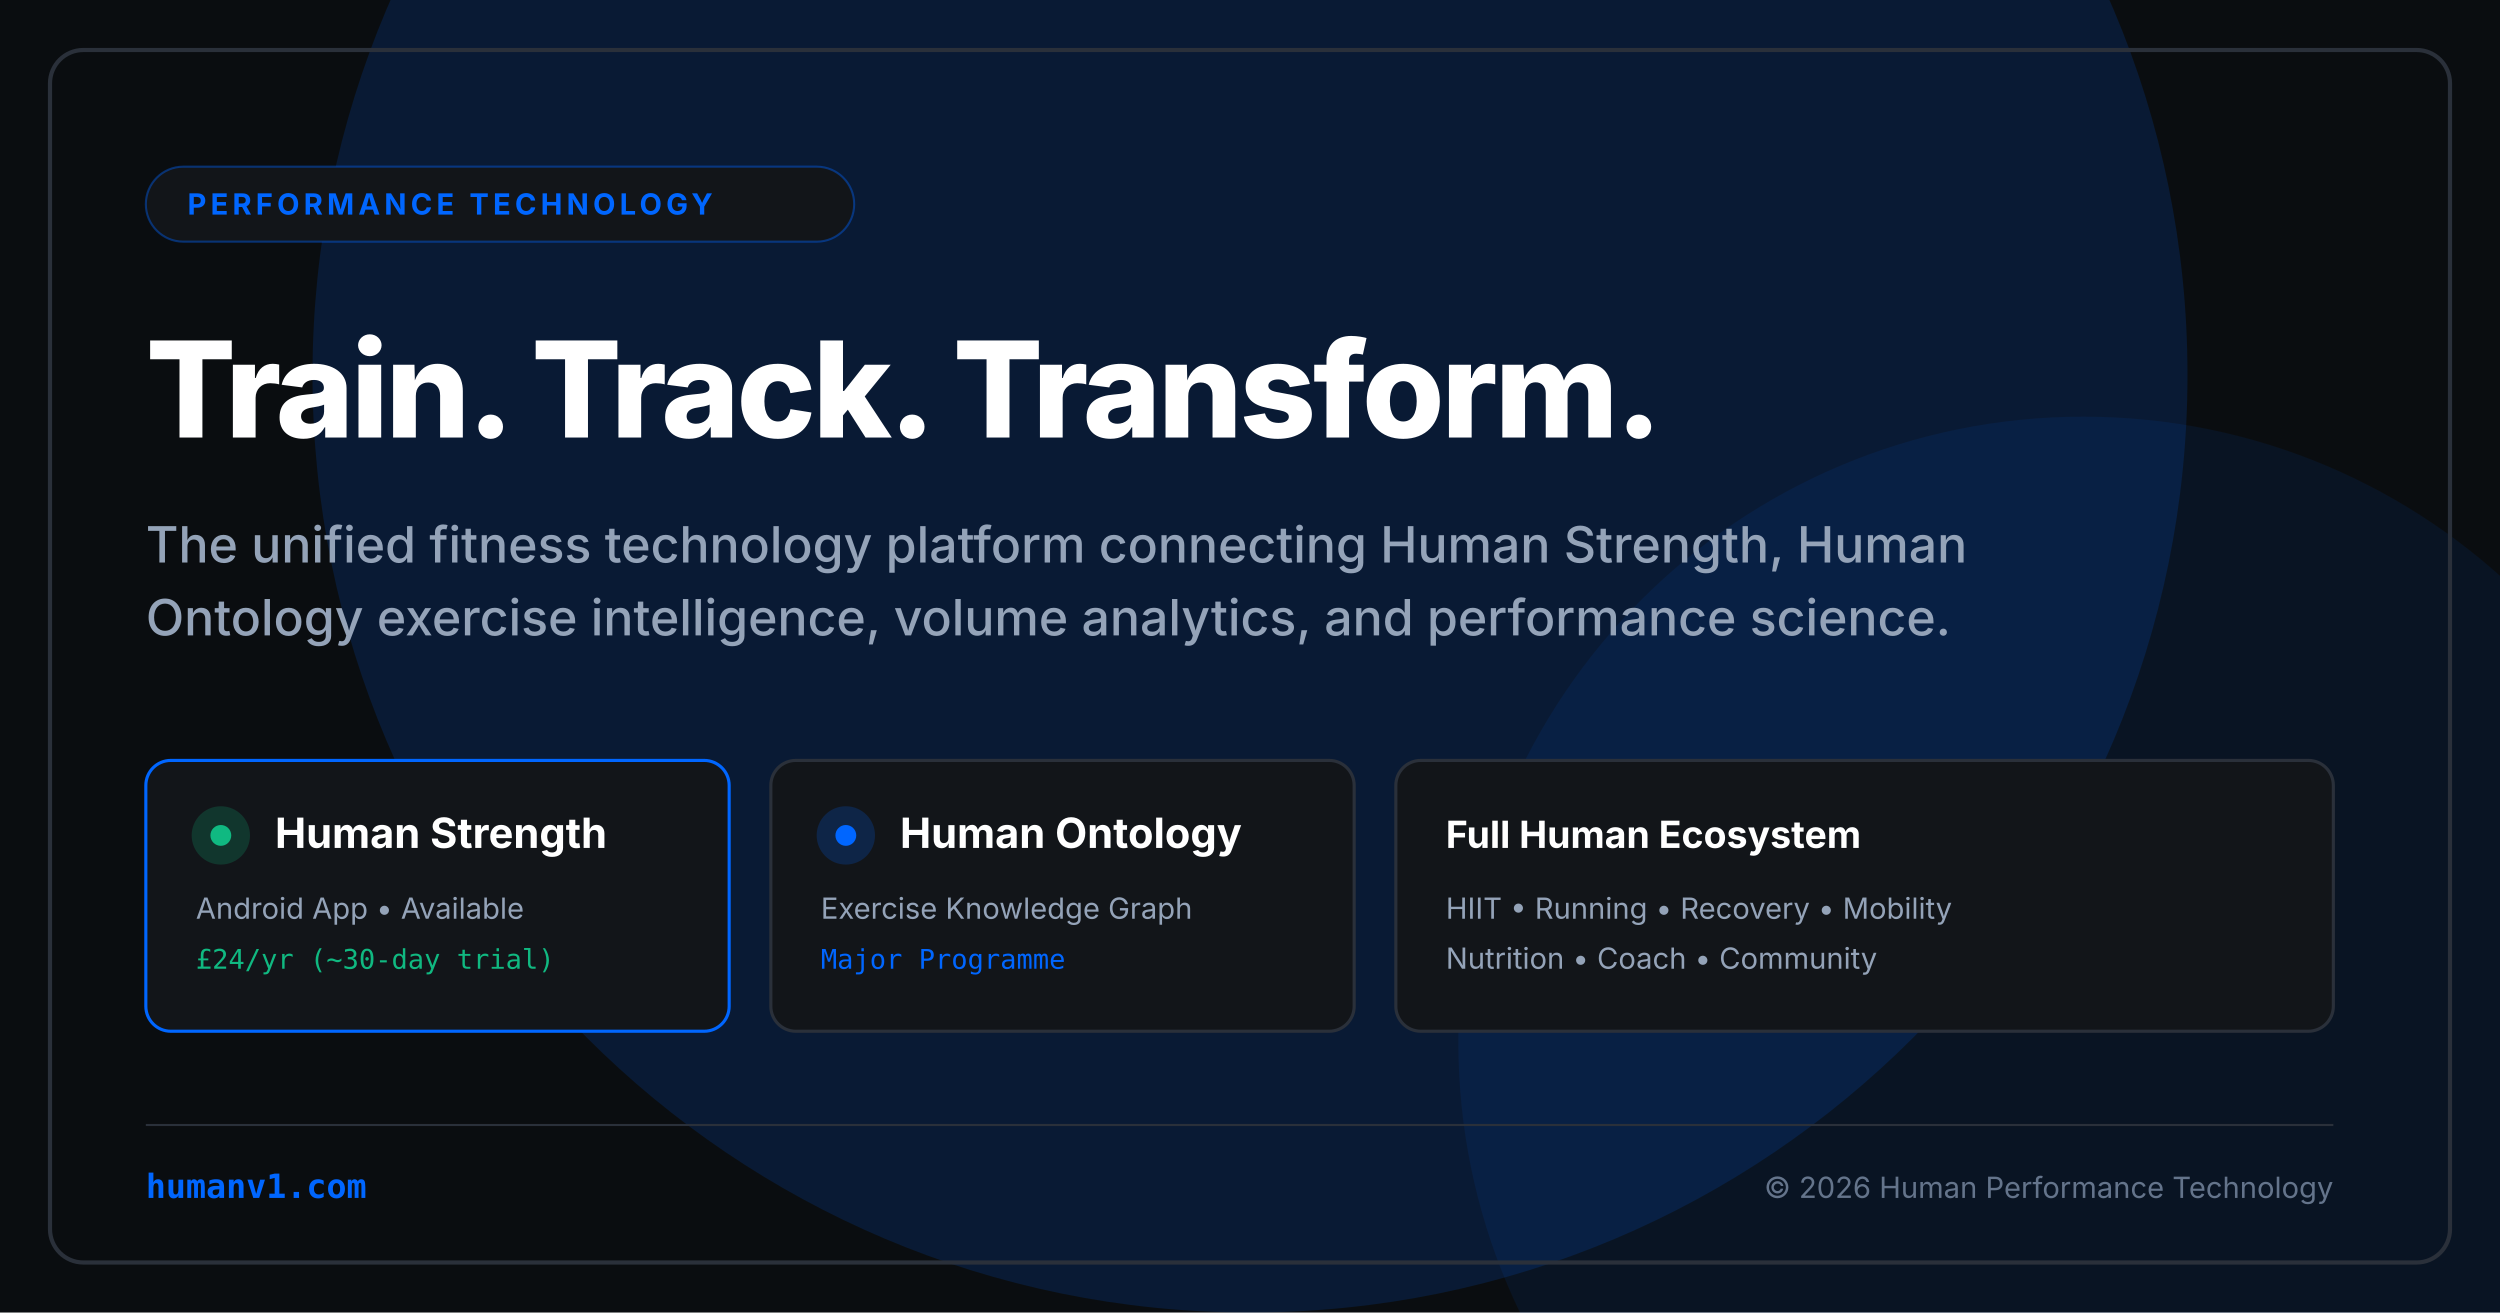
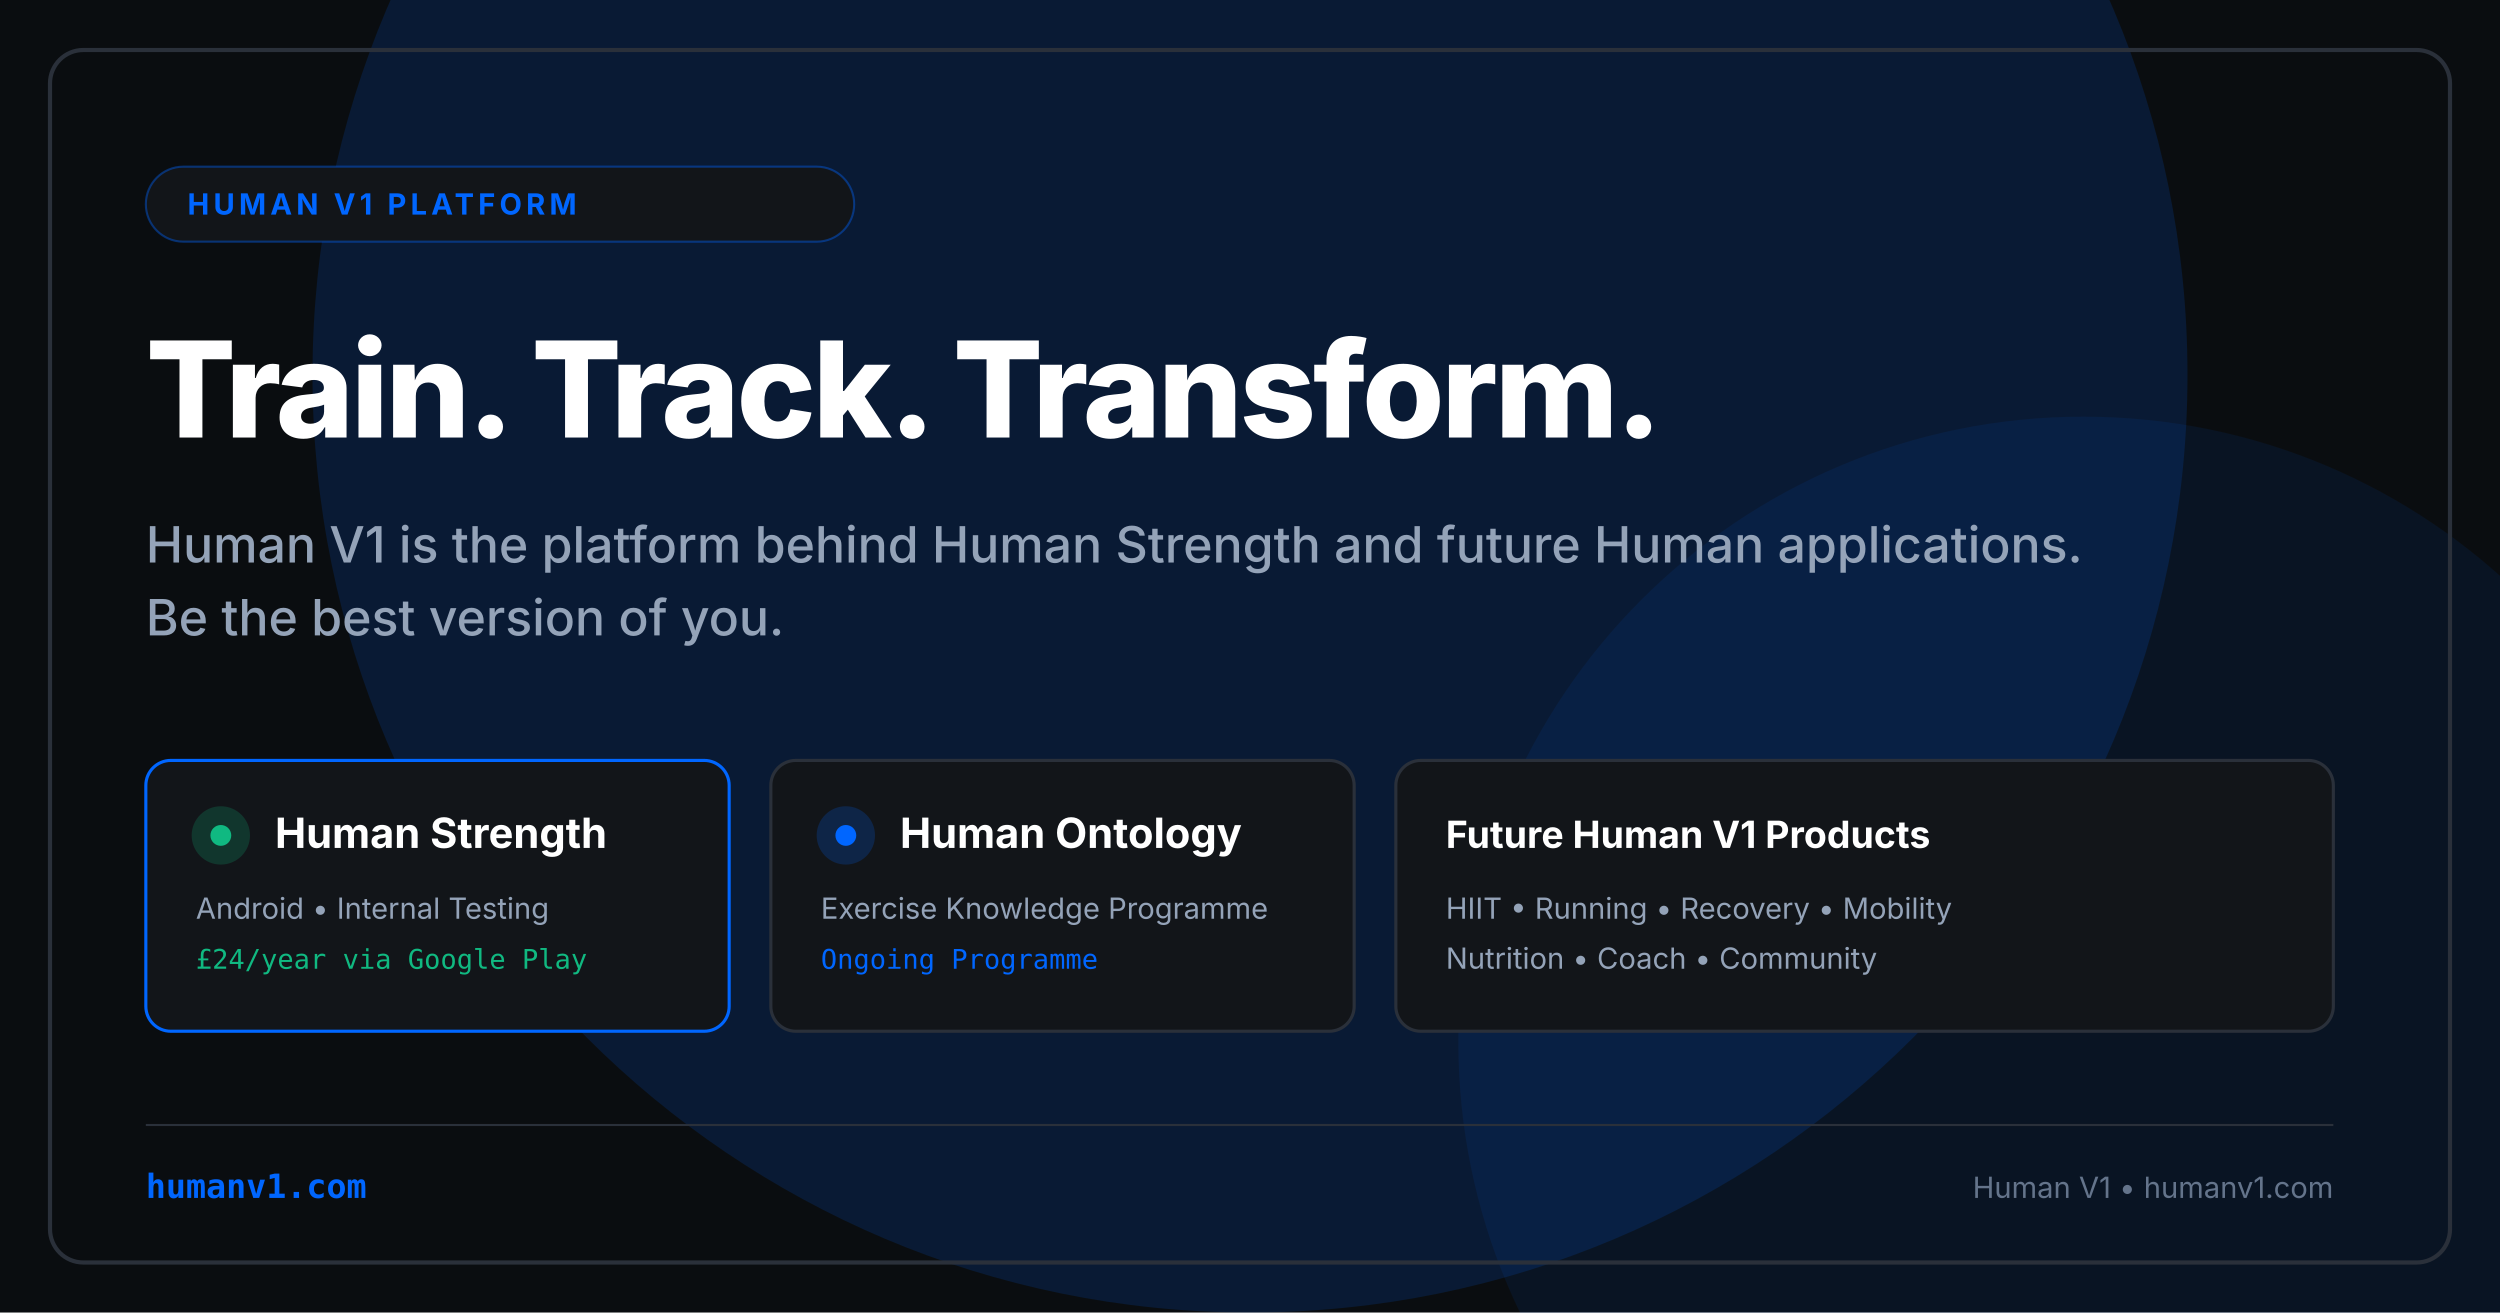
<svg xmlns="http://www.w3.org/2000/svg" width="1200" height="630" viewBox="0 0 1200 630" fill="none">
  <rect width="1200" height="630" fill="#0A0D10" />
  <circle cx="600" cy="180" r="450" fill="#0066FF" fill-opacity="0.15" />
  <circle cx="1000" cy="500" r="300" fill="#0066FF" fill-opacity="0.08" />
  <rect x="24" y="24" width="1152" height="582" rx="16" stroke="#2A303A" stroke-width="2" />
  <rect x="70" y="80" width="340" height="36" rx="18" fill="#121519" stroke="#0066FF" stroke-opacity="0.4" />
-   <text x="90" y="103" font-family="system-ui, -apple-system, sans-serif" font-weight="700" font-size="14" fill="#0066FF" letter-spacing="2">PERFORMANCE TECHNOLOGY</text>
+   <text x="90" y="103" font-family="system-ui, -apple-system, sans-serif" font-weight="700" font-size="14" fill="#0066FF" letter-spacing="2">HUMAN V1 PLATFORM</text>
  <text x="70" y="210" font-family="system-ui, -apple-system, sans-serif" font-weight="800" font-size="64" fill="#FFFFFF" letter-spacing="-1.5">Train. Track. Transform.</text>
  <text x="70" y="270" font-family="system-ui, -apple-system, sans-serif" font-weight="500" font-size="24" fill="#94A3B8" width="1000">
-     The unified fitness technology platform connecting Human Strength, Human
+     Human V1 is the platform behind Human Strength and future Human applications.
  </text>
  <text x="70" y="305" font-family="system-ui, -apple-system, sans-serif" font-weight="500" font-size="24" fill="#94A3B8">
-     Ontology exercise intelligence, volume analytics, and performance science.
+     Be the best version of you.
  </text>
  <g transform="translate(70, 365)">
    <rect width="280" height="130" rx="12" fill="#121519" stroke="#0066FF" stroke-width="1.5" />
    <circle cx="36" cy="36" r="14" fill="#10B981" fill-opacity="0.2" />
    <circle cx="36" cy="36" r="5" fill="#10B981" />
    <text x="62" y="42" font-family="system-ui, -apple-system, sans-serif" font-weight="700" font-size="20" fill="#FFFFFF">Human Strength</text>
-     <text x="24" y="76" font-family="system-ui, -apple-system, sans-serif" font-size="14" fill="#94A3B8">Android App • Available</text>
-     <text x="24" y="100" font-family="'JetBrains Mono', monospace" font-size="13" fill="#10B981">£24/yr (~30-day trial)</text>
+     <text x="24" y="76" font-family="system-ui, -apple-system, sans-serif" font-size="14" fill="#94A3B8">Android • Internal Testing</text>
+     <text x="24" y="100" font-family="'JetBrains Mono', monospace" font-size="13" fill="#10B981">£24/year via Google Play</text>
  </g>
  <g transform="translate(370, 365)">
    <rect width="280" height="130" rx="12" fill="#121519" stroke="#2A303A" stroke-width="1.5" />
    <circle cx="36" cy="36" r="14" fill="#0066FF" fill-opacity="0.2" />
    <circle cx="36" cy="36" r="5" fill="#0066FF" />
    <text x="62" y="42" font-family="system-ui, -apple-system, sans-serif" font-weight="700" font-size="20" fill="#FFFFFF">Human Ontology</text>
-     <text x="24" y="76" font-family="system-ui, -apple-system, sans-serif" font-size="14" fill="#94A3B8">Exercise Knowledge Graph</text>
-     <text x="24" y="100" font-family="'JetBrains Mono', monospace" font-size="13" fill="#0066FF">Major Programme</text>
+     <text x="24" y="76" font-family="system-ui, -apple-system, sans-serif" font-size="14" fill="#94A3B8">Exercise Knowledge Programme</text>
+     <text x="24" y="100" font-family="'JetBrains Mono', monospace" font-size="13" fill="#0066FF">Ongoing Programme</text>
  </g>
  <g transform="translate(670, 365)">
    <rect width="450" height="130" rx="12" fill="#121519" stroke="#2A303A" stroke-width="1.5" />
-     <text x="24" y="42" font-family="system-ui, -apple-system, sans-serif" font-weight="700" font-size="18" fill="#FFFFFF">Full Human Ecosystem</text>
+     <text x="24" y="42" font-family="system-ui, -apple-system, sans-serif" font-weight="700" font-size="18" fill="#FFFFFF">Future Human V1 Products</text>
    <text x="24" y="76" font-family="system-ui, -apple-system, sans-serif" font-size="14" fill="#94A3B8">HIIT • Running • Recovery • Mobility</text>
    <text x="24" y="100" font-family="system-ui, -apple-system, sans-serif" font-size="14" fill="#94A3B8">Nutrition • Coach • Community</text>
  </g>
  <line x1="70" y1="540" x2="1120" y2="540" stroke="#2A303A" stroke-width="1" />
  <text x="70" y="575" font-family="'JetBrains Mono', monospace" font-size="16" fill="#0066FF" font-weight="600">humanv1.com</text>
-   <text x="1120" y="575" font-family="system-ui, -apple-system, sans-serif" font-size="14" fill="#64748B" text-anchor="end">© 2026 Human Performance Technology</text>
+   <text x="1120" y="575" font-family="system-ui, -apple-system, sans-serif" font-size="14" fill="#64748B" text-anchor="end">Human V1 • humanv1.com</text>
</svg>
